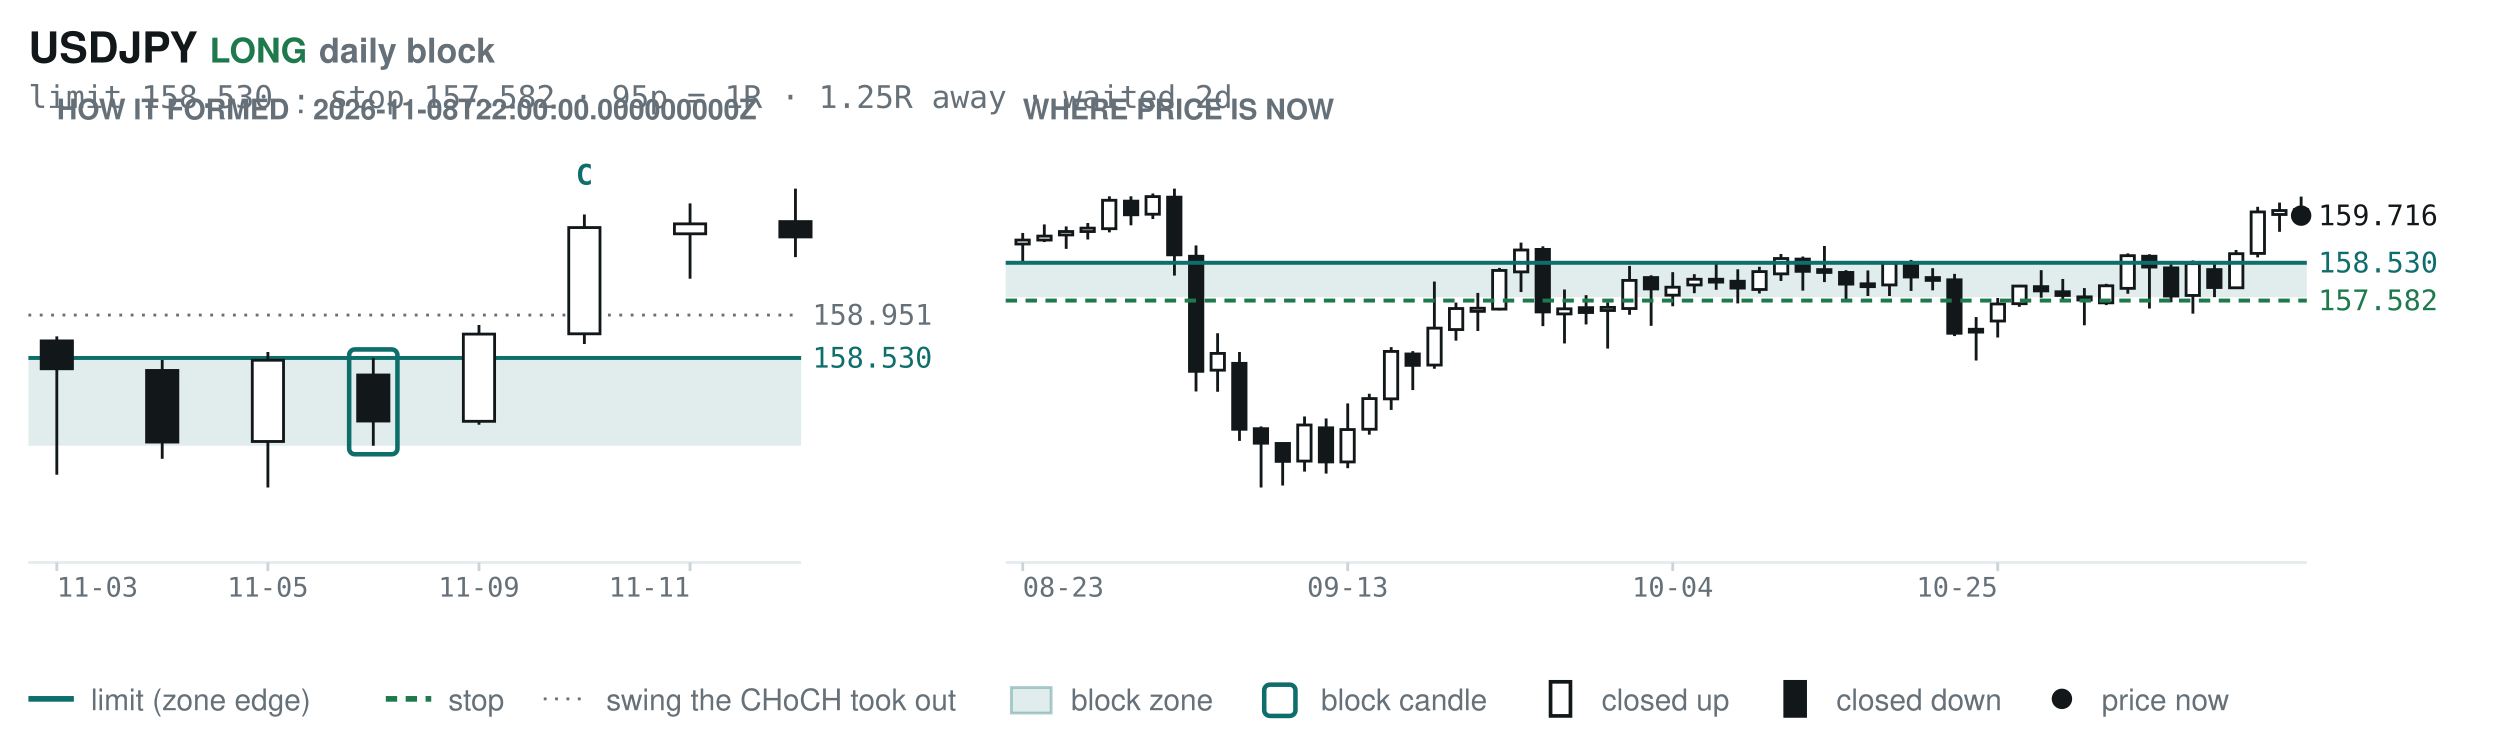
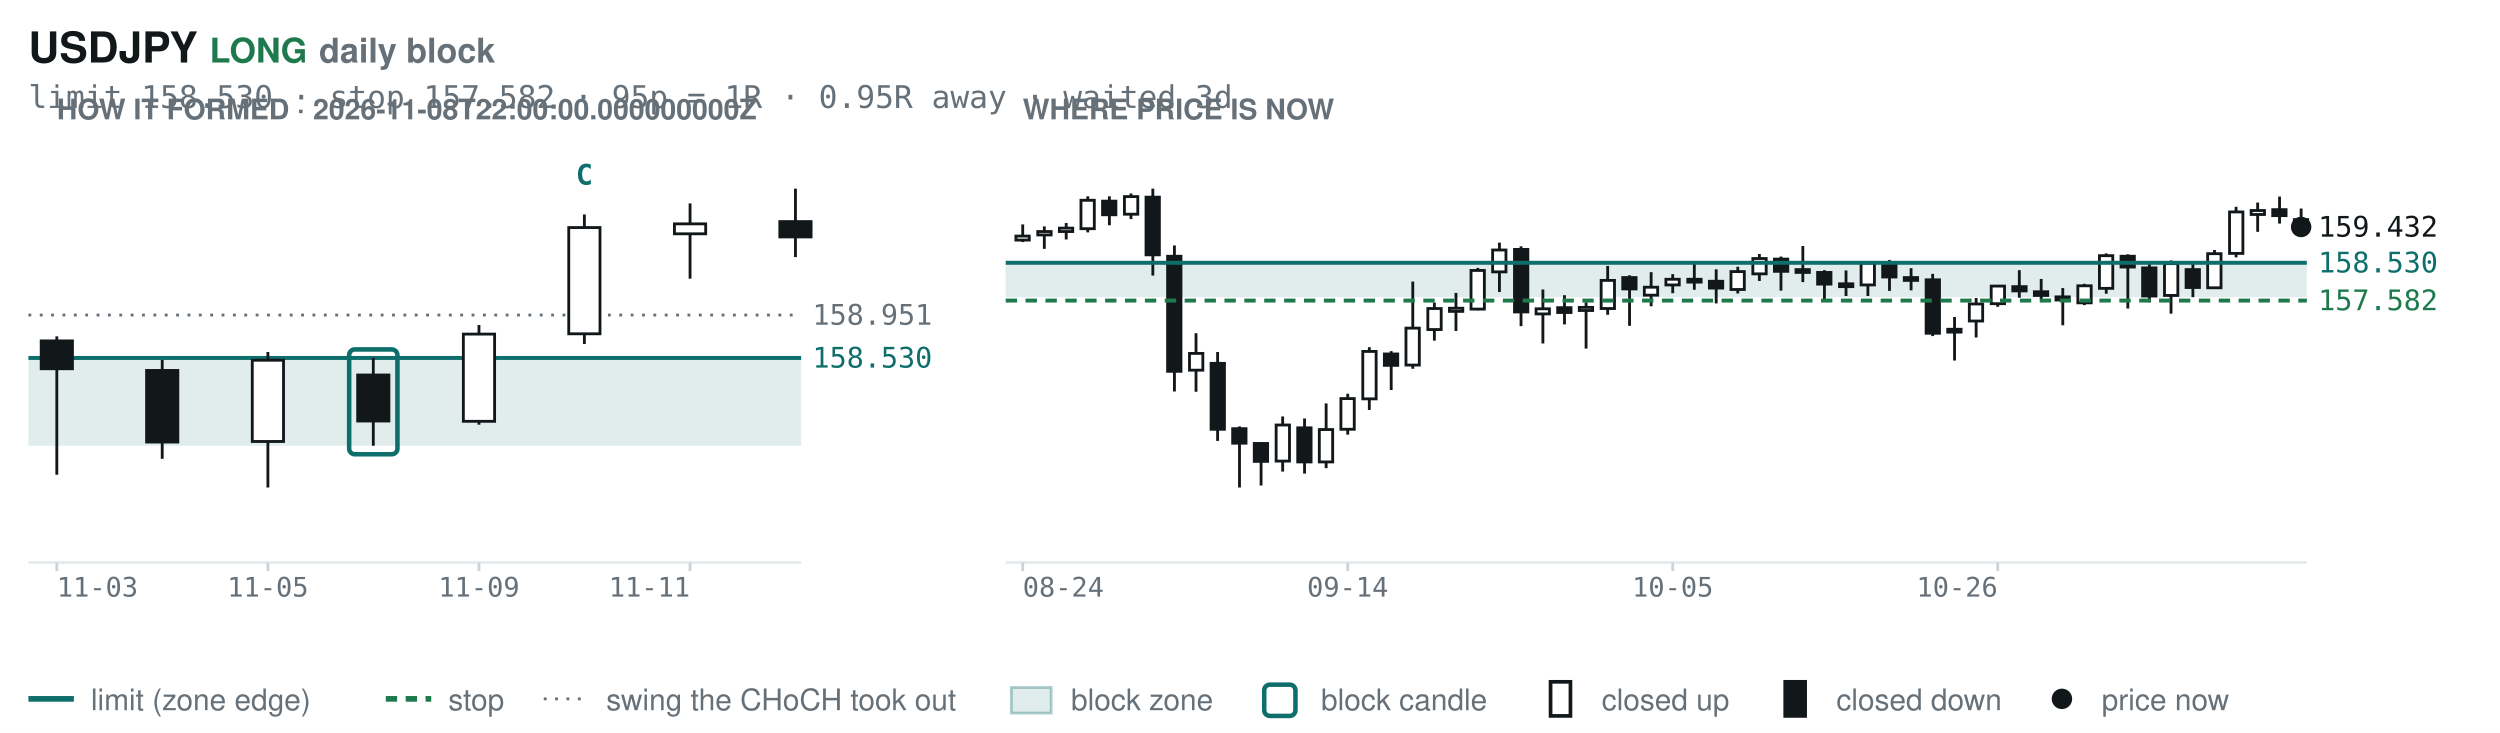
<svg xmlns="http://www.w3.org/2000/svg" viewBox="0 0 880 258" width="880" height="258" role="img" aria-label="USDJPY long order block: the candles that formed it, and where price is now">
  <rect width="880" height="258" fill="#FFFFFF" />
  <text x="10" y="22" fill="#12171A" font-family="system-ui,-apple-system,Segoe UI,Helvetica,Arial,sans-serif" font-size="15" font-weight="700">USDJPY <tspan fill="#1E7A4C" font-size="12">LONG</tspan>
    <tspan fill="#667078" font-size="12">daily block</tspan>
  </text>
-   <text x="10" y="38" fill="#667078" font-family="ui-monospace,SFMono-Regular,Menlo,Consolas,monospace" font-size="11">limit 158.530 · stop 157.582 · 95p = 1R · 1.25R away · waited 2d</text>
+   <text x="10" y="38" fill="#667078" font-family="ui-monospace,SFMono-Regular,Menlo,Consolas,monospace" font-size="11">limit 158.530 · stop 157.582 · 95p = 1R · 0.95R away · waited 3d</text>
  <text x="20" y="42" fill="#667078" font-family="system-ui,-apple-system,Segoe UI,Helvetica,Arial,sans-serif" font-size="10" font-weight="600">HOW IT FORMED · 2026-11-08T22:00:00.000000000Z</text>
  <text x="360" y="42" fill="#667078" font-family="system-ui,-apple-system,Segoe UI,Helvetica,Arial,sans-serif" font-size="10" font-weight="600">WHERE PRICE IS NOW</text>
  <rect x="10.0" y="126.0" width="272.0" height="30.9" fill="#0E6E6B1F" />
  <line x1="10.0" y1="110.9" x2="282.0" y2="110.9" stroke="#667078" stroke-width="1" stroke-dasharray="1 3" />
  <line x1="10.0" y1="126.0" x2="282.0" y2="126.0" stroke="#0E6E6B" stroke-width="1.4" />
  <line x1="20.0" y1="118.4" x2="20.0" y2="167.1" stroke="#12171A" stroke-width="1" />
  <rect x="14.5" y="120.0" width="11.0" height="9.8" fill="#12171A" stroke="#12171A" stroke-width="1" />
  <line x1="57.1" y1="126.7" x2="57.1" y2="161.5" stroke="#12171A" stroke-width="1" />
  <rect x="51.6" y="130.4" width="11.0" height="25.2" fill="#12171A" stroke="#12171A" stroke-width="1" />
  <line x1="94.3" y1="123.9" x2="94.3" y2="171.6" stroke="#12171A" stroke-width="1" />
  <rect x="88.8" y="126.8" width="11.0" height="28.6" fill="#FFFFFF" stroke="#12171A" stroke-width="1" />
  <line x1="131.4" y1="126.0" x2="131.4" y2="156.9" stroke="#12171A" stroke-width="1" />
  <rect x="125.9" y="132.0" width="11.0" height="16.2" fill="#12171A" stroke="#12171A" stroke-width="1" />
  <line x1="168.6" y1="114.4" x2="168.6" y2="149.5" stroke="#12171A" stroke-width="1" />
  <rect x="163.1" y="117.6" width="11.0" height="30.7" fill="#FFFFFF" stroke="#12171A" stroke-width="1" />
  <line x1="205.7" y1="75.5" x2="205.7" y2="121.1" stroke="#12171A" stroke-width="1" />
  <rect x="200.2" y="80.1" width="11.0" height="37.4" fill="#FFFFFF" stroke="#12171A" stroke-width="1" />
  <line x1="242.9" y1="71.6" x2="242.9" y2="98.1" stroke="#12171A" stroke-width="1" />
  <rect x="237.4" y="78.8" width="11.0" height="3.5" fill="#FFFFFF" stroke="#12171A" stroke-width="1" />
  <line x1="280.0" y1="66.4" x2="280.0" y2="90.5" stroke="#12171A" stroke-width="1" />
  <rect x="274.5" y="78.0" width="11.0" height="5.4" fill="#12171A" stroke="#12171A" stroke-width="1" />
  <rect x="122.9" y="123.0" width="17.0" height="36.9" fill="none" stroke="#0E6E6B" stroke-width="1.6" rx="2" />
  <text x="205.7" y="65" fill="#0E6E6B" text-anchor="middle" font-family="ui-monospace,SFMono-Regular,Menlo,Consolas,monospace" font-size="10" font-weight="700">C</text>
  <line x1="10.0" y1="198.0" x2="282.0" y2="198.0" stroke="#E6EBEE" stroke-width="1" />
  <line x1="20.0" y1="198.0" x2="20.0" y2="201.0" stroke="#CBD4D9" stroke-width="1" />
  <text x="20.0" y="210.0" fill="#667078" text-anchor="start" font-family="ui-monospace,SFMono-Regular,Menlo,Consolas,monospace" font-size="9.5">11-03</text>
  <line x1="94.3" y1="198.0" x2="94.3" y2="201.0" stroke="#CBD4D9" stroke-width="1" />
  <text x="94.3" y="210.0" fill="#667078" text-anchor="middle" font-family="ui-monospace,SFMono-Regular,Menlo,Consolas,monospace" font-size="9.5">11-05</text>
  <line x1="168.6" y1="198.0" x2="168.6" y2="201.0" stroke="#CBD4D9" stroke-width="1" />
  <text x="168.6" y="210.0" fill="#667078" text-anchor="middle" font-family="ui-monospace,SFMono-Regular,Menlo,Consolas,monospace" font-size="9.5">11-09</text>
  <line x1="242.9" y1="198.0" x2="242.9" y2="201.0" stroke="#CBD4D9" stroke-width="1" />
  <text x="242.9" y="210.0" fill="#667078" text-anchor="end" font-family="ui-monospace,SFMono-Regular,Menlo,Consolas,monospace" font-size="9.5">11-11</text>
  <text x="286.0" y="129.4" fill="#0E6E6B" font-family="ui-monospace,SFMono-Regular,Menlo,Consolas,monospace" font-size="10">158.530</text>
  <text x="286.0" y="114.3" fill="#667078" font-family="ui-monospace,SFMono-Regular,Menlo,Consolas,monospace" font-size="10">158.951</text>
  <rect x="354.0" y="92.5" width="458.0" height="12.1" fill="#0E6E6B1F" />
-   <line x1="360.0" y1="82.0" x2="360.0" y2="92.1" stroke="#12171A" stroke-width="1" />
-   <rect x="357.6" y="84.5" width="4.7" height="1.4" fill="#FFFFFF" stroke="#12171A" stroke-width="1" />
-   <line x1="367.6" y1="79.0" x2="367.6" y2="85.2" stroke="#12171A" stroke-width="1" />
-   <rect x="365.3" y="83.1" width="4.7" height="1.4" fill="#FFFFFF" stroke="#12171A" stroke-width="1" />
-   <line x1="375.3" y1="79.7" x2="375.3" y2="87.6" stroke="#12171A" stroke-width="1" />
-   <rect x="372.9" y="81.5" width="4.7" height="1.2" fill="#FFFFFF" stroke="#12171A" stroke-width="1" />
-   <line x1="382.9" y1="78.5" x2="382.9" y2="84.3" stroke="#12171A" stroke-width="1" />
-   <rect x="380.5" y="80.3" width="4.7" height="1.2" fill="#FFFFFF" stroke="#12171A" stroke-width="1" />
-   <line x1="390.5" y1="69.1" x2="390.5" y2="81.8" stroke="#12171A" stroke-width="1" />
-   <rect x="388.1" y="70.5" width="4.7" height="10.0" fill="#FFFFFF" stroke="#12171A" stroke-width="1" />
-   <line x1="398.1" y1="69.1" x2="398.1" y2="79.3" stroke="#12171A" stroke-width="1" />
-   <rect x="395.8" y="70.8" width="4.7" height="4.8" fill="#12171A" stroke="#12171A" stroke-width="1" />
-   <line x1="405.8" y1="68.1" x2="405.8" y2="77.1" stroke="#12171A" stroke-width="1" />
-   <rect x="403.4" y="69.2" width="4.7" height="6.2" fill="#FFFFFF" stroke="#12171A" stroke-width="1" />
-   <line x1="413.4" y1="66.4" x2="413.4" y2="97.0" stroke="#12171A" stroke-width="1" />
-   <rect x="411.0" y="69.4" width="4.7" height="20.3" fill="#12171A" stroke="#12171A" stroke-width="1" />
-   <line x1="421.0" y1="86.4" x2="421.0" y2="137.8" stroke="#12171A" stroke-width="1" />
-   <rect x="418.7" y="90.2" width="4.7" height="40.5" fill="#12171A" stroke="#12171A" stroke-width="1" />
-   <line x1="428.6" y1="117.3" x2="428.6" y2="137.9" stroke="#12171A" stroke-width="1" />
-   <rect x="426.3" y="124.4" width="4.7" height="5.9" fill="#FFFFFF" stroke="#12171A" stroke-width="1" />
-   <line x1="436.3" y1="123.9" x2="436.3" y2="155.2" stroke="#12171A" stroke-width="1" />
-   <rect x="433.9" y="127.9" width="4.7" height="23.2" fill="#12171A" stroke="#12171A" stroke-width="1" />
-   <line x1="443.9" y1="150.1" x2="443.9" y2="171.6" stroke="#12171A" stroke-width="1" />
-   <rect x="441.5" y="150.9" width="4.7" height="5.1" fill="#12171A" stroke="#12171A" stroke-width="1" />
-   <line x1="451.5" y1="155.7" x2="451.5" y2="170.9" stroke="#12171A" stroke-width="1" />
-   <rect x="449.2" y="156.1" width="4.7" height="6.3" fill="#12171A" stroke="#12171A" stroke-width="1" />
-   <line x1="459.2" y1="146.6" x2="459.2" y2="166.0" stroke="#12171A" stroke-width="1" />
-   <rect x="456.8" y="149.6" width="4.7" height="12.7" fill="#FFFFFF" stroke="#12171A" stroke-width="1" />
-   <line x1="466.8" y1="147.3" x2="466.8" y2="166.7" stroke="#12171A" stroke-width="1" />
-   <rect x="464.4" y="150.6" width="4.7" height="12.0" fill="#12171A" stroke="#12171A" stroke-width="1" />
-   <line x1="474.4" y1="142.0" x2="474.4" y2="164.8" stroke="#12171A" stroke-width="1" />
-   <rect x="472.0" y="151.2" width="4.7" height="11.4" fill="#FFFFFF" stroke="#12171A" stroke-width="1" />
-   <line x1="482.0" y1="138.6" x2="482.0" y2="153.0" stroke="#12171A" stroke-width="1" />
-   <rect x="479.7" y="140.3" width="4.7" height="10.8" fill="#FFFFFF" stroke="#12171A" stroke-width="1" />
-   <line x1="489.7" y1="122.2" x2="489.7" y2="144.3" stroke="#12171A" stroke-width="1" />
-   <rect x="487.3" y="123.7" width="4.7" height="16.7" fill="#FFFFFF" stroke="#12171A" stroke-width="1" />
-   <line x1="497.3" y1="123.6" x2="497.3" y2="137.3" stroke="#12171A" stroke-width="1" />
-   <rect x="494.9" y="124.6" width="4.7" height="4.0" fill="#12171A" stroke="#12171A" stroke-width="1" />
-   <line x1="504.9" y1="99.1" x2="504.9" y2="129.8" stroke="#12171A" stroke-width="1" />
-   <rect x="502.6" y="115.5" width="4.7" height="13.0" fill="#FFFFFF" stroke="#12171A" stroke-width="1" />
-   <line x1="512.5" y1="106.5" x2="512.5" y2="119.9" stroke="#12171A" stroke-width="1" />
-   <rect x="510.2" y="108.6" width="4.7" height="7.4" fill="#FFFFFF" stroke="#12171A" stroke-width="1" />
-   <line x1="520.2" y1="103.1" x2="520.2" y2="116.5" stroke="#12171A" stroke-width="1" />
-   <rect x="517.8" y="108.5" width="4.7" height="1.1" fill="#FFFFFF" stroke="#12171A" stroke-width="1" />
-   <line x1="527.8" y1="94.3" x2="527.8" y2="109.2" stroke="#12171A" stroke-width="1" />
-   <rect x="525.4" y="95.2" width="4.7" height="13.6" fill="#FFFFFF" stroke="#12171A" stroke-width="1" />
-   <line x1="535.4" y1="85.4" x2="535.4" y2="102.8" stroke="#12171A" stroke-width="1" />
-   <rect x="533.1" y="88.0" width="4.7" height="7.7" fill="#FFFFFF" stroke="#12171A" stroke-width="1" />
-   <line x1="543.1" y1="86.7" x2="543.1" y2="114.8" stroke="#12171A" stroke-width="1" />
-   <rect x="540.7" y="87.8" width="4.7" height="22.0" fill="#12171A" stroke="#12171A" stroke-width="1" />
-   <line x1="550.7" y1="101.9" x2="550.7" y2="120.9" stroke="#12171A" stroke-width="1" />
-   <rect x="548.3" y="108.7" width="4.7" height="1.8" fill="#FFFFFF" stroke="#12171A" stroke-width="1" />
-   <line x1="558.3" y1="103.9" x2="558.3" y2="114.2" stroke="#12171A" stroke-width="1" />
-   <rect x="555.9" y="108.3" width="4.7" height="1.7" fill="#12171A" stroke="#12171A" stroke-width="1" />
-   <line x1="565.9" y1="106.4" x2="565.9" y2="122.7" stroke="#12171A" stroke-width="1" />
-   <rect x="563.6" y="108.2" width="4.7" height="1.1" fill="#FFFFFF" stroke="#12171A" stroke-width="1" />
-   <line x1="573.6" y1="93.6" x2="573.6" y2="110.8" stroke="#12171A" stroke-width="1" />
-   <rect x="571.2" y="98.7" width="4.7" height="9.9" fill="#FFFFFF" stroke="#12171A" stroke-width="1" />
-   <line x1="581.2" y1="96.9" x2="581.2" y2="114.7" stroke="#12171A" stroke-width="1" />
-   <rect x="578.8" y="97.7" width="4.7" height="4.0" fill="#12171A" stroke="#12171A" stroke-width="1" />
-   <line x1="588.8" y1="95.8" x2="588.8" y2="107.8" stroke="#12171A" stroke-width="1" />
-   <rect x="586.4" y="101.1" width="4.7" height="2.8" fill="#FFFFFF" stroke="#12171A" stroke-width="1" />
-   <line x1="596.4" y1="96.5" x2="596.4" y2="103.2" stroke="#12171A" stroke-width="1" />
-   <rect x="594.1" y="98.3" width="4.7" height="2.0" fill="#FFFFFF" stroke="#12171A" stroke-width="1" />
-   <line x1="604.1" y1="92.8" x2="604.1" y2="102.0" stroke="#12171A" stroke-width="1" />
-   <rect x="601.7" y="98.3" width="4.7" height="1.0" fill="#12171A" stroke="#12171A" stroke-width="1" />
-   <line x1="611.7" y1="94.8" x2="611.7" y2="106.8" stroke="#12171A" stroke-width="1" />
-   <rect x="609.3" y="99.0" width="4.7" height="2.4" fill="#12171A" stroke="#12171A" stroke-width="1" />
-   <line x1="619.3" y1="93.9" x2="619.3" y2="103.3" stroke="#12171A" stroke-width="1" />
-   <rect x="617.0" y="95.6" width="4.7" height="6.3" fill="#FFFFFF" stroke="#12171A" stroke-width="1" />
-   <line x1="626.9" y1="89.4" x2="626.9" y2="98.9" stroke="#12171A" stroke-width="1" />
-   <rect x="624.6" y="91.0" width="4.7" height="5.4" fill="#FFFFFF" stroke="#12171A" stroke-width="1" />
-   <line x1="634.6" y1="90.3" x2="634.6" y2="102.3" stroke="#12171A" stroke-width="1" />
-   <rect x="632.2" y="91.2" width="4.7" height="4.3" fill="#12171A" stroke="#12171A" stroke-width="1" />
-   <line x1="642.2" y1="86.6" x2="642.2" y2="99.3" stroke="#12171A" stroke-width="1" />
-   <rect x="639.8" y="94.9" width="4.7" height="1.0" fill="#12171A" stroke="#12171A" stroke-width="1" />
-   <line x1="649.8" y1="95.1" x2="649.8" y2="106.3" stroke="#12171A" stroke-width="1" />
-   <rect x="647.5" y="95.9" width="4.7" height="4.1" fill="#12171A" stroke="#12171A" stroke-width="1" />
-   <line x1="657.5" y1="95.2" x2="657.5" y2="104.2" stroke="#12171A" stroke-width="1" />
-   <rect x="655.1" y="99.9" width="4.7" height="1.0" fill="#FFFFFF" stroke="#12171A" stroke-width="1" />
-   <line x1="665.1" y1="92.2" x2="665.1" y2="104.2" stroke="#12171A" stroke-width="1" />
-   <rect x="662.7" y="92.6" width="4.7" height="7.7" fill="#FFFFFF" stroke="#12171A" stroke-width="1" />
-   <line x1="672.7" y1="91.5" x2="672.7" y2="102.4" stroke="#12171A" stroke-width="1" />
-   <rect x="670.3" y="93.1" width="4.7" height="4.4" fill="#12171A" stroke="#12171A" stroke-width="1" />
-   <line x1="680.3" y1="94.4" x2="680.3" y2="102.2" stroke="#12171A" stroke-width="1" />
-   <rect x="678.0" y="97.7" width="4.7" height="1.0" fill="#12171A" stroke="#12171A" stroke-width="1" />
-   <line x1="688.0" y1="96.4" x2="688.0" y2="118.3" stroke="#12171A" stroke-width="1" />
-   <rect x="685.6" y="98.5" width="4.7" height="18.8" fill="#12171A" stroke="#12171A" stroke-width="1" />
-   <line x1="695.6" y1="111.6" x2="695.6" y2="126.9" stroke="#12171A" stroke-width="1" />
-   <rect x="693.2" y="115.9" width="4.7" height="1.0" fill="#FFFFFF" stroke="#12171A" stroke-width="1" />
-   <line x1="703.2" y1="104.9" x2="703.2" y2="118.8" stroke="#12171A" stroke-width="1" />
-   <rect x="700.9" y="107.0" width="4.7" height="6.0" fill="#FFFFFF" stroke="#12171A" stroke-width="1" />
-   <line x1="710.8" y1="100.3" x2="710.8" y2="108.0" stroke="#12171A" stroke-width="1" />
-   <rect x="708.5" y="100.7" width="4.7" height="6.2" fill="#FFFFFF" stroke="#12171A" stroke-width="1" />
-   <line x1="718.5" y1="95.1" x2="718.5" y2="104.8" stroke="#12171A" stroke-width="1" />
-   <rect x="716.1" y="100.9" width="4.7" height="1.5" fill="#12171A" stroke="#12171A" stroke-width="1" />
-   <line x1="726.1" y1="98.2" x2="726.1" y2="105.5" stroke="#12171A" stroke-width="1" />
-   <rect x="723.7" y="102.7" width="4.7" height="1.3" fill="#12171A" stroke="#12171A" stroke-width="1" />
-   <line x1="733.7" y1="101.4" x2="733.7" y2="114.5" stroke="#12171A" stroke-width="1" />
-   <rect x="731.4" y="104.5" width="4.7" height="1.1" fill="#12171A" stroke="#12171A" stroke-width="1" />
-   <line x1="741.4" y1="99.9" x2="741.4" y2="107.4" stroke="#12171A" stroke-width="1" />
-   <rect x="739.0" y="100.6" width="4.7" height="6.0" fill="#FFFFFF" stroke="#12171A" stroke-width="1" />
-   <line x1="749.0" y1="89.2" x2="749.0" y2="103.4" stroke="#12171A" stroke-width="1" />
-   <rect x="746.6" y="90.0" width="4.7" height="11.5" fill="#FFFFFF" stroke="#12171A" stroke-width="1" />
-   <line x1="756.6" y1="89.5" x2="756.6" y2="108.6" stroke="#12171A" stroke-width="1" />
-   <rect x="754.2" y="90.2" width="4.7" height="3.8" fill="#12171A" stroke="#12171A" stroke-width="1" />
-   <line x1="764.2" y1="92.8" x2="764.2" y2="106.4" stroke="#12171A" stroke-width="1" />
-   <rect x="761.9" y="94.3" width="4.7" height="9.9" fill="#12171A" stroke="#12171A" stroke-width="1" />
-   <line x1="771.9" y1="91.7" x2="771.9" y2="110.4" stroke="#12171A" stroke-width="1" />
-   <rect x="769.5" y="92.8" width="4.7" height="11.2" fill="#FFFFFF" stroke="#12171A" stroke-width="1" />
-   <line x1="779.5" y1="92.5" x2="779.5" y2="104.6" stroke="#12171A" stroke-width="1" />
-   <rect x="777.1" y="94.9" width="4.7" height="6.3" fill="#12171A" stroke="#12171A" stroke-width="1" />
-   <line x1="787.1" y1="88.0" x2="787.1" y2="101.7" stroke="#12171A" stroke-width="1" />
-   <rect x="784.8" y="89.3" width="4.7" height="12.0" fill="#FFFFFF" stroke="#12171A" stroke-width="1" />
-   <line x1="794.7" y1="72.8" x2="794.7" y2="90.6" stroke="#12171A" stroke-width="1" />
-   <rect x="792.4" y="74.6" width="4.7" height="14.6" fill="#FFFFFF" stroke="#12171A" stroke-width="1" />
-   <line x1="802.4" y1="71.3" x2="802.4" y2="81.6" stroke="#12171A" stroke-width="1" />
-   <rect x="800.0" y="74.1" width="4.7" height="1.4" fill="#FFFFFF" stroke="#12171A" stroke-width="1" />
-   <line x1="810.0" y1="69.2" x2="810.0" y2="78.7" stroke="#12171A" stroke-width="1" />
-   <rect x="807.6" y="73.8" width="4.7" height="2.1" fill="#12171A" stroke="#12171A" stroke-width="1" />
+   <line x1="360.0" y1="79.0" x2="360.0" y2="85.2" stroke="#12171A" stroke-width="1" />
+   <rect x="357.6" y="83.1" width="4.7" height="1.4" fill="#FFFFFF" stroke="#12171A" stroke-width="1" />
+   <line x1="367.6" y1="79.7" x2="367.6" y2="87.6" stroke="#12171A" stroke-width="1" />
+   <rect x="365.3" y="81.5" width="4.7" height="1.2" fill="#FFFFFF" stroke="#12171A" stroke-width="1" />
+   <line x1="375.3" y1="78.5" x2="375.3" y2="84.3" stroke="#12171A" stroke-width="1" />
+   <rect x="372.9" y="80.3" width="4.7" height="1.2" fill="#FFFFFF" stroke="#12171A" stroke-width="1" />
+   <line x1="382.9" y1="69.1" x2="382.9" y2="81.8" stroke="#12171A" stroke-width="1" />
+   <rect x="380.5" y="70.5" width="4.7" height="10.0" fill="#FFFFFF" stroke="#12171A" stroke-width="1" />
+   <line x1="390.5" y1="69.1" x2="390.5" y2="79.3" stroke="#12171A" stroke-width="1" />
+   <rect x="388.1" y="70.8" width="4.7" height="4.8" fill="#12171A" stroke="#12171A" stroke-width="1" />
+   <line x1="398.1" y1="68.1" x2="398.1" y2="77.1" stroke="#12171A" stroke-width="1" />
+   <rect x="395.8" y="69.2" width="4.7" height="6.2" fill="#FFFFFF" stroke="#12171A" stroke-width="1" />
+   <line x1="405.8" y1="66.4" x2="405.8" y2="97.0" stroke="#12171A" stroke-width="1" />
+   <rect x="403.4" y="69.4" width="4.7" height="20.3" fill="#12171A" stroke="#12171A" stroke-width="1" />
+   <line x1="413.4" y1="86.4" x2="413.4" y2="137.8" stroke="#12171A" stroke-width="1" />
+   <rect x="411.0" y="90.2" width="4.7" height="40.5" fill="#12171A" stroke="#12171A" stroke-width="1" />
+   <line x1="421.0" y1="117.3" x2="421.0" y2="137.9" stroke="#12171A" stroke-width="1" />
+   <rect x="418.7" y="124.4" width="4.7" height="5.9" fill="#FFFFFF" stroke="#12171A" stroke-width="1" />
+   <line x1="428.6" y1="123.9" x2="428.6" y2="155.2" stroke="#12171A" stroke-width="1" />
+   <rect x="426.3" y="127.9" width="4.7" height="23.2" fill="#12171A" stroke="#12171A" stroke-width="1" />
+   <line x1="436.3" y1="150.1" x2="436.3" y2="171.6" stroke="#12171A" stroke-width="1" />
+   <rect x="433.9" y="150.9" width="4.7" height="5.1" fill="#12171A" stroke="#12171A" stroke-width="1" />
+   <line x1="443.9" y1="155.7" x2="443.9" y2="170.9" stroke="#12171A" stroke-width="1" />
+   <rect x="441.5" y="156.1" width="4.7" height="6.3" fill="#12171A" stroke="#12171A" stroke-width="1" />
+   <line x1="451.5" y1="146.6" x2="451.5" y2="166.0" stroke="#12171A" stroke-width="1" />
+   <rect x="449.2" y="149.6" width="4.7" height="12.7" fill="#FFFFFF" stroke="#12171A" stroke-width="1" />
+   <line x1="459.2" y1="147.3" x2="459.2" y2="166.7" stroke="#12171A" stroke-width="1" />
+   <rect x="456.8" y="150.6" width="4.7" height="12.0" fill="#12171A" stroke="#12171A" stroke-width="1" />
+   <line x1="466.8" y1="142.0" x2="466.8" y2="164.8" stroke="#12171A" stroke-width="1" />
+   <rect x="464.4" y="151.2" width="4.7" height="11.4" fill="#FFFFFF" stroke="#12171A" stroke-width="1" />
+   <line x1="474.4" y1="138.6" x2="474.4" y2="153.0" stroke="#12171A" stroke-width="1" />
+   <rect x="472.0" y="140.3" width="4.7" height="10.8" fill="#FFFFFF" stroke="#12171A" stroke-width="1" />
+   <line x1="482.0" y1="122.2" x2="482.0" y2="144.3" stroke="#12171A" stroke-width="1" />
+   <rect x="479.7" y="123.7" width="4.7" height="16.7" fill="#FFFFFF" stroke="#12171A" stroke-width="1" />
+   <line x1="489.7" y1="123.6" x2="489.7" y2="137.3" stroke="#12171A" stroke-width="1" />
+   <rect x="487.3" y="124.6" width="4.7" height="4.0" fill="#12171A" stroke="#12171A" stroke-width="1" />
+   <line x1="497.3" y1="99.1" x2="497.3" y2="129.8" stroke="#12171A" stroke-width="1" />
+   <rect x="494.9" y="115.5" width="4.7" height="13.0" fill="#FFFFFF" stroke="#12171A" stroke-width="1" />
+   <line x1="504.9" y1="106.5" x2="504.9" y2="119.9" stroke="#12171A" stroke-width="1" />
+   <rect x="502.6" y="108.6" width="4.7" height="7.4" fill="#FFFFFF" stroke="#12171A" stroke-width="1" />
+   <line x1="512.5" y1="103.1" x2="512.5" y2="116.5" stroke="#12171A" stroke-width="1" />
+   <rect x="510.2" y="108.5" width="4.7" height="1.1" fill="#FFFFFF" stroke="#12171A" stroke-width="1" />
+   <line x1="520.2" y1="94.3" x2="520.2" y2="109.2" stroke="#12171A" stroke-width="1" />
+   <rect x="517.8" y="95.2" width="4.7" height="13.6" fill="#FFFFFF" stroke="#12171A" stroke-width="1" />
+   <line x1="527.8" y1="85.4" x2="527.8" y2="102.8" stroke="#12171A" stroke-width="1" />
+   <rect x="525.4" y="88.0" width="4.7" height="7.7" fill="#FFFFFF" stroke="#12171A" stroke-width="1" />
+   <line x1="535.4" y1="86.7" x2="535.4" y2="114.8" stroke="#12171A" stroke-width="1" />
+   <rect x="533.1" y="87.8" width="4.7" height="22.0" fill="#12171A" stroke="#12171A" stroke-width="1" />
+   <line x1="543.1" y1="101.9" x2="543.1" y2="120.9" stroke="#12171A" stroke-width="1" />
+   <rect x="540.7" y="108.7" width="4.7" height="1.8" fill="#FFFFFF" stroke="#12171A" stroke-width="1" />
+   <line x1="550.7" y1="103.9" x2="550.7" y2="114.2" stroke="#12171A" stroke-width="1" />
+   <rect x="548.3" y="108.3" width="4.7" height="1.7" fill="#12171A" stroke="#12171A" stroke-width="1" />
+   <line x1="558.3" y1="106.4" x2="558.3" y2="122.7" stroke="#12171A" stroke-width="1" />
+   <rect x="555.9" y="108.2" width="4.7" height="1.1" fill="#FFFFFF" stroke="#12171A" stroke-width="1" />
+   <line x1="565.9" y1="93.6" x2="565.9" y2="110.8" stroke="#12171A" stroke-width="1" />
+   <rect x="563.6" y="98.7" width="4.7" height="9.9" fill="#FFFFFF" stroke="#12171A" stroke-width="1" />
+   <line x1="573.6" y1="96.9" x2="573.6" y2="114.7" stroke="#12171A" stroke-width="1" />
+   <rect x="571.2" y="97.7" width="4.7" height="4.0" fill="#12171A" stroke="#12171A" stroke-width="1" />
+   <line x1="581.2" y1="95.8" x2="581.2" y2="107.8" stroke="#12171A" stroke-width="1" />
+   <rect x="578.8" y="101.1" width="4.7" height="2.8" fill="#FFFFFF" stroke="#12171A" stroke-width="1" />
+   <line x1="588.8" y1="96.5" x2="588.8" y2="103.2" stroke="#12171A" stroke-width="1" />
+   <rect x="586.4" y="98.3" width="4.7" height="2.0" fill="#FFFFFF" stroke="#12171A" stroke-width="1" />
+   <line x1="596.4" y1="92.8" x2="596.4" y2="102.0" stroke="#12171A" stroke-width="1" />
+   <rect x="594.1" y="98.3" width="4.7" height="1.0" fill="#12171A" stroke="#12171A" stroke-width="1" />
+   <line x1="604.1" y1="94.8" x2="604.1" y2="106.8" stroke="#12171A" stroke-width="1" />
+   <rect x="601.7" y="99.0" width="4.7" height="2.4" fill="#12171A" stroke="#12171A" stroke-width="1" />
+   <line x1="611.7" y1="93.9" x2="611.7" y2="103.3" stroke="#12171A" stroke-width="1" />
+   <rect x="609.3" y="95.6" width="4.7" height="6.3" fill="#FFFFFF" stroke="#12171A" stroke-width="1" />
+   <line x1="619.3" y1="89.4" x2="619.3" y2="98.9" stroke="#12171A" stroke-width="1" />
+   <rect x="617.0" y="91.0" width="4.7" height="5.4" fill="#FFFFFF" stroke="#12171A" stroke-width="1" />
+   <line x1="626.9" y1="90.3" x2="626.9" y2="102.3" stroke="#12171A" stroke-width="1" />
+   <rect x="624.6" y="91.2" width="4.7" height="4.3" fill="#12171A" stroke="#12171A" stroke-width="1" />
+   <line x1="634.6" y1="86.6" x2="634.6" y2="99.3" stroke="#12171A" stroke-width="1" />
+   <rect x="632.2" y="94.9" width="4.7" height="1.0" fill="#12171A" stroke="#12171A" stroke-width="1" />
+   <line x1="642.2" y1="95.1" x2="642.2" y2="106.3" stroke="#12171A" stroke-width="1" />
+   <rect x="639.8" y="95.9" width="4.7" height="4.1" fill="#12171A" stroke="#12171A" stroke-width="1" />
+   <line x1="649.8" y1="95.2" x2="649.8" y2="104.2" stroke="#12171A" stroke-width="1" />
+   <rect x="647.5" y="99.9" width="4.7" height="1.0" fill="#FFFFFF" stroke="#12171A" stroke-width="1" />
+   <line x1="657.5" y1="92.2" x2="657.5" y2="104.2" stroke="#12171A" stroke-width="1" />
+   <rect x="655.1" y="92.6" width="4.7" height="7.7" fill="#FFFFFF" stroke="#12171A" stroke-width="1" />
+   <line x1="665.1" y1="91.5" x2="665.1" y2="102.4" stroke="#12171A" stroke-width="1" />
+   <rect x="662.7" y="93.1" width="4.7" height="4.4" fill="#12171A" stroke="#12171A" stroke-width="1" />
+   <line x1="672.7" y1="94.4" x2="672.7" y2="102.2" stroke="#12171A" stroke-width="1" />
+   <rect x="670.3" y="97.7" width="4.7" height="1.0" fill="#12171A" stroke="#12171A" stroke-width="1" />
+   <line x1="680.3" y1="96.4" x2="680.3" y2="118.3" stroke="#12171A" stroke-width="1" />
+   <rect x="678.0" y="98.5" width="4.7" height="18.8" fill="#12171A" stroke="#12171A" stroke-width="1" />
+   <line x1="688.0" y1="111.6" x2="688.0" y2="126.9" stroke="#12171A" stroke-width="1" />
+   <rect x="685.6" y="115.9" width="4.7" height="1.0" fill="#FFFFFF" stroke="#12171A" stroke-width="1" />
+   <line x1="695.6" y1="104.9" x2="695.6" y2="118.8" stroke="#12171A" stroke-width="1" />
+   <rect x="693.2" y="107.0" width="4.7" height="6.0" fill="#FFFFFF" stroke="#12171A" stroke-width="1" />
+   <line x1="703.2" y1="100.3" x2="703.2" y2="108.0" stroke="#12171A" stroke-width="1" />
+   <rect x="700.9" y="100.7" width="4.7" height="6.2" fill="#FFFFFF" stroke="#12171A" stroke-width="1" />
+   <line x1="710.8" y1="95.1" x2="710.8" y2="104.8" stroke="#12171A" stroke-width="1" />
+   <rect x="708.5" y="100.9" width="4.7" height="1.5" fill="#12171A" stroke="#12171A" stroke-width="1" />
+   <line x1="718.5" y1="98.2" x2="718.5" y2="105.5" stroke="#12171A" stroke-width="1" />
+   <rect x="716.1" y="102.7" width="4.7" height="1.3" fill="#12171A" stroke="#12171A" stroke-width="1" />
+   <line x1="726.1" y1="101.4" x2="726.1" y2="114.5" stroke="#12171A" stroke-width="1" />
+   <rect x="723.7" y="104.5" width="4.7" height="1.1" fill="#12171A" stroke="#12171A" stroke-width="1" />
+   <line x1="733.7" y1="99.9" x2="733.7" y2="107.4" stroke="#12171A" stroke-width="1" />
+   <rect x="731.4" y="100.6" width="4.7" height="6.0" fill="#FFFFFF" stroke="#12171A" stroke-width="1" />
+   <line x1="741.4" y1="89.2" x2="741.4" y2="103.4" stroke="#12171A" stroke-width="1" />
+   <rect x="739.0" y="90.0" width="4.7" height="11.5" fill="#FFFFFF" stroke="#12171A" stroke-width="1" />
+   <line x1="749.0" y1="89.5" x2="749.0" y2="108.6" stroke="#12171A" stroke-width="1" />
+   <rect x="746.6" y="90.2" width="4.7" height="3.8" fill="#12171A" stroke="#12171A" stroke-width="1" />
+   <line x1="756.6" y1="92.8" x2="756.6" y2="106.4" stroke="#12171A" stroke-width="1" />
+   <rect x="754.2" y="94.3" width="4.7" height="9.9" fill="#12171A" stroke="#12171A" stroke-width="1" />
+   <line x1="764.2" y1="91.7" x2="764.2" y2="110.4" stroke="#12171A" stroke-width="1" />
+   <rect x="761.9" y="92.8" width="4.7" height="11.2" fill="#FFFFFF" stroke="#12171A" stroke-width="1" />
+   <line x1="771.9" y1="92.5" x2="771.9" y2="104.6" stroke="#12171A" stroke-width="1" />
+   <rect x="769.5" y="94.9" width="4.7" height="6.3" fill="#12171A" stroke="#12171A" stroke-width="1" />
+   <line x1="779.5" y1="88.0" x2="779.5" y2="101.7" stroke="#12171A" stroke-width="1" />
+   <rect x="777.1" y="89.3" width="4.7" height="12.0" fill="#FFFFFF" stroke="#12171A" stroke-width="1" />
+   <line x1="787.1" y1="72.8" x2="787.1" y2="90.6" stroke="#12171A" stroke-width="1" />
+   <rect x="784.8" y="74.6" width="4.7" height="14.6" fill="#FFFFFF" stroke="#12171A" stroke-width="1" />
+   <line x1="794.7" y1="71.3" x2="794.7" y2="81.6" stroke="#12171A" stroke-width="1" />
+   <rect x="792.4" y="74.1" width="4.7" height="1.4" fill="#FFFFFF" stroke="#12171A" stroke-width="1" />
+   <line x1="802.4" y1="69.2" x2="802.4" y2="78.7" stroke="#12171A" stroke-width="1" />
+   <rect x="800.0" y="73.8" width="4.7" height="2.1" fill="#12171A" stroke="#12171A" stroke-width="1" />
+   <line x1="810.0" y1="73.4" x2="810.0" y2="81.0" stroke="#12171A" stroke-width="1" />
+   <rect x="807.6" y="77.3" width="4.7" height="2.6" fill="#12171A" stroke="#12171A" stroke-width="1" />
  <line x1="354.0" y1="92.5" x2="812.0" y2="92.5" stroke="#0E6E6B" stroke-width="1.4" />
  <line x1="354.0" y1="105.8" x2="812.0" y2="105.8" stroke="#1E7A4C" stroke-width="1.4" stroke-dasharray="4 3" />
-   <circle cx="810.0" cy="75.9" r="3.6" fill="#12171A" />
+   <circle cx="810.0" cy="79.9" r="3.6" fill="#12171A" />
  <line x1="354.0" y1="198.0" x2="812.0" y2="198.0" stroke="#E6EBEE" stroke-width="1" />
  <line x1="360.0" y1="198.0" x2="360.0" y2="201.0" stroke="#CBD4D9" stroke-width="1" />
-   <text x="360.0" y="210.0" fill="#667078" text-anchor="start" font-family="ui-monospace,SFMono-Regular,Menlo,Consolas,monospace" font-size="9.5">08-23</text>
+   <text x="360.0" y="210.0" fill="#667078" text-anchor="start" font-family="ui-monospace,SFMono-Regular,Menlo,Consolas,monospace" font-size="9.5">08-24</text>
  <line x1="474.4" y1="198.0" x2="474.4" y2="201.0" stroke="#CBD4D9" stroke-width="1" />
-   <text x="474.4" y="210.0" fill="#667078" text-anchor="middle" font-family="ui-monospace,SFMono-Regular,Menlo,Consolas,monospace" font-size="9.5">09-13</text>
+   <text x="474.4" y="210.0" fill="#667078" text-anchor="middle" font-family="ui-monospace,SFMono-Regular,Menlo,Consolas,monospace" font-size="9.5">09-14</text>
  <line x1="588.8" y1="198.0" x2="588.8" y2="201.0" stroke="#CBD4D9" stroke-width="1" />
-   <text x="588.8" y="210.0" fill="#667078" text-anchor="middle" font-family="ui-monospace,SFMono-Regular,Menlo,Consolas,monospace" font-size="9.5">10-04</text>
+   <text x="588.8" y="210.0" fill="#667078" text-anchor="middle" font-family="ui-monospace,SFMono-Regular,Menlo,Consolas,monospace" font-size="9.5">10-05</text>
  <line x1="703.2" y1="198.0" x2="703.2" y2="201.0" stroke="#CBD4D9" stroke-width="1" />
-   <text x="703.2" y="210.0" fill="#667078" text-anchor="end" font-family="ui-monospace,SFMono-Regular,Menlo,Consolas,monospace" font-size="9.5">10-25</text>
+   <text x="703.2" y="210.0" fill="#667078" text-anchor="end" font-family="ui-monospace,SFMono-Regular,Menlo,Consolas,monospace" font-size="9.5">10-26</text>
  <text x="816.0" y="95.9" fill="#0E6E6B" font-family="ui-monospace,SFMono-Regular,Menlo,Consolas,monospace" font-size="10">158.530</text>
  <text x="816.0" y="109.2" fill="#1E7A4C" font-family="ui-monospace,SFMono-Regular,Menlo,Consolas,monospace" font-size="10">157.582</text>
-   <text x="816.0" y="79.3" fill="#12171A" font-family="ui-monospace,SFMono-Regular,Menlo,Consolas,monospace" font-size="10">159.716</text>
+   <text x="816.0" y="83.3" fill="#12171A" font-family="ui-monospace,SFMono-Regular,Menlo,Consolas,monospace" font-size="10">159.432</text>
  <g transform="translate(10.0,242)">
    <line x1="0" y1="4" x2="16" y2="4" stroke="#0E6E6B" stroke-width="2" />
    <text x="22" y="8" fill="#667078" font-family="system-ui,-apple-system,Segoe UI,Helvetica,Arial,sans-serif" font-size="10.5">limit (zone edge)</text>
  </g>
  <g transform="translate(135.8,242)">
    <line x1="0" y1="4" x2="16" y2="4" stroke="#1E7A4C" stroke-width="2" stroke-dasharray="4 3" />
    <text x="22" y="8" fill="#667078" font-family="system-ui,-apple-system,Segoe UI,Helvetica,Arial,sans-serif" font-size="10.5">stop</text>
  </g>
  <g transform="translate(191.4,242)">
    <line x1="0" y1="4" x2="16" y2="4" stroke="#667078" stroke-width="1" stroke-dasharray="1 3" />
    <text x="22" y="8" fill="#667078" font-family="system-ui,-apple-system,Segoe UI,Helvetica,Arial,sans-serif" font-size="10.5">swing the CHoCH took out</text>
  </g>
  <g transform="translate(355.0,242)">
    <rect x="1" y="0" width="14" height="9" fill="#0E6E6B1F" stroke="#0E6E6B55" />
    <text x="22" y="8" fill="#667078" font-family="system-ui,-apple-system,Segoe UI,Helvetica,Arial,sans-serif" font-size="10.5">block zone</text>
  </g>
  <g transform="translate(443.0,242)">
    <rect x="2" y="-1" width="11" height="11" fill="none" stroke="#0E6E6B" stroke-width="1.6" rx="2" />
    <text x="22" y="8" fill="#667078" font-family="system-ui,-apple-system,Segoe UI,Helvetica,Arial,sans-serif" font-size="10.5">block candle</text>
  </g>
  <g transform="translate(541.8,242)">
    <rect x="4" y="-2" width="7" height="12" fill="#FFFFFF" stroke="#12171A" stroke-width="1.3" />
    <text x="22" y="8" fill="#667078" font-family="system-ui,-apple-system,Segoe UI,Helvetica,Arial,sans-serif" font-size="10.5">closed up</text>
  </g>
  <g transform="translate(624.4,242)">
    <rect x="4" y="-2" width="7" height="12" fill="#12171A" stroke="#12171A" stroke-width="1.3" />
    <text x="22" y="8" fill="#667078" font-family="system-ui,-apple-system,Segoe UI,Helvetica,Arial,sans-serif" font-size="10.5">closed down</text>
  </g>
  <g transform="translate(717.8,242)">
    <circle cx="8" cy="4" r="3.6" fill="#12171A" />
    <text x="22" y="8" fill="#667078" font-family="system-ui,-apple-system,Segoe UI,Helvetica,Arial,sans-serif" font-size="10.5">price now</text>
  </g>
</svg>
